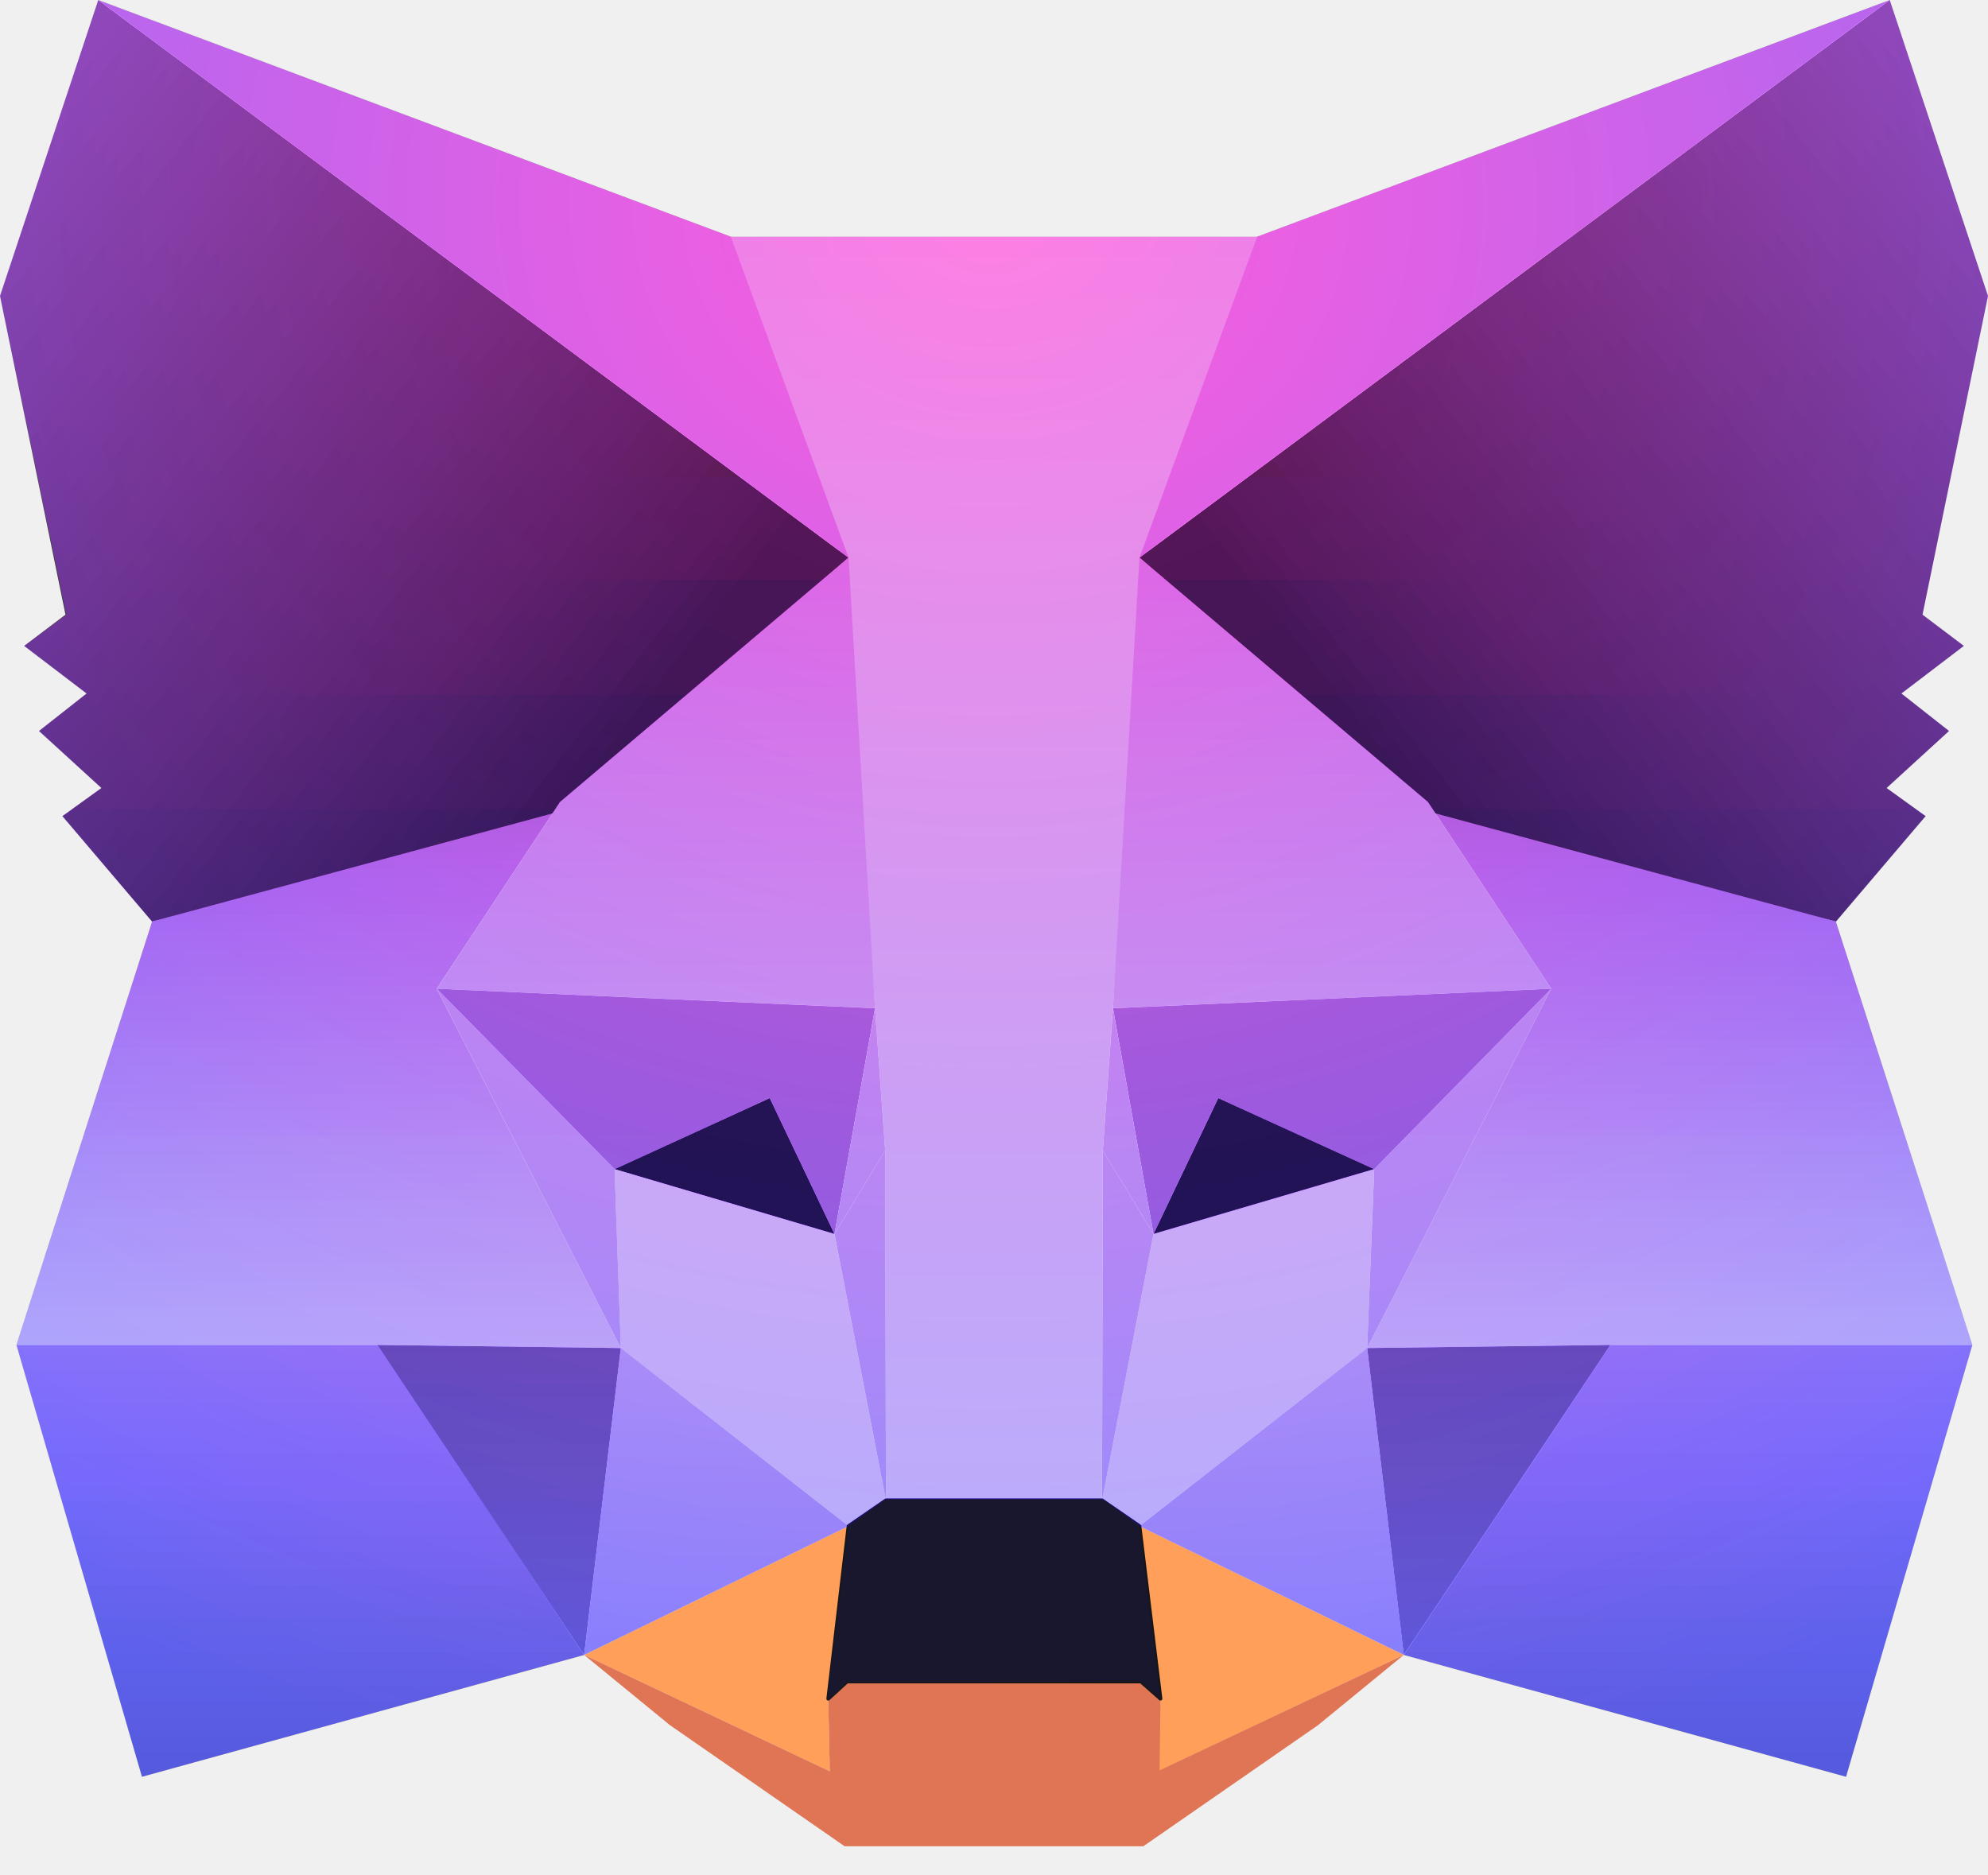
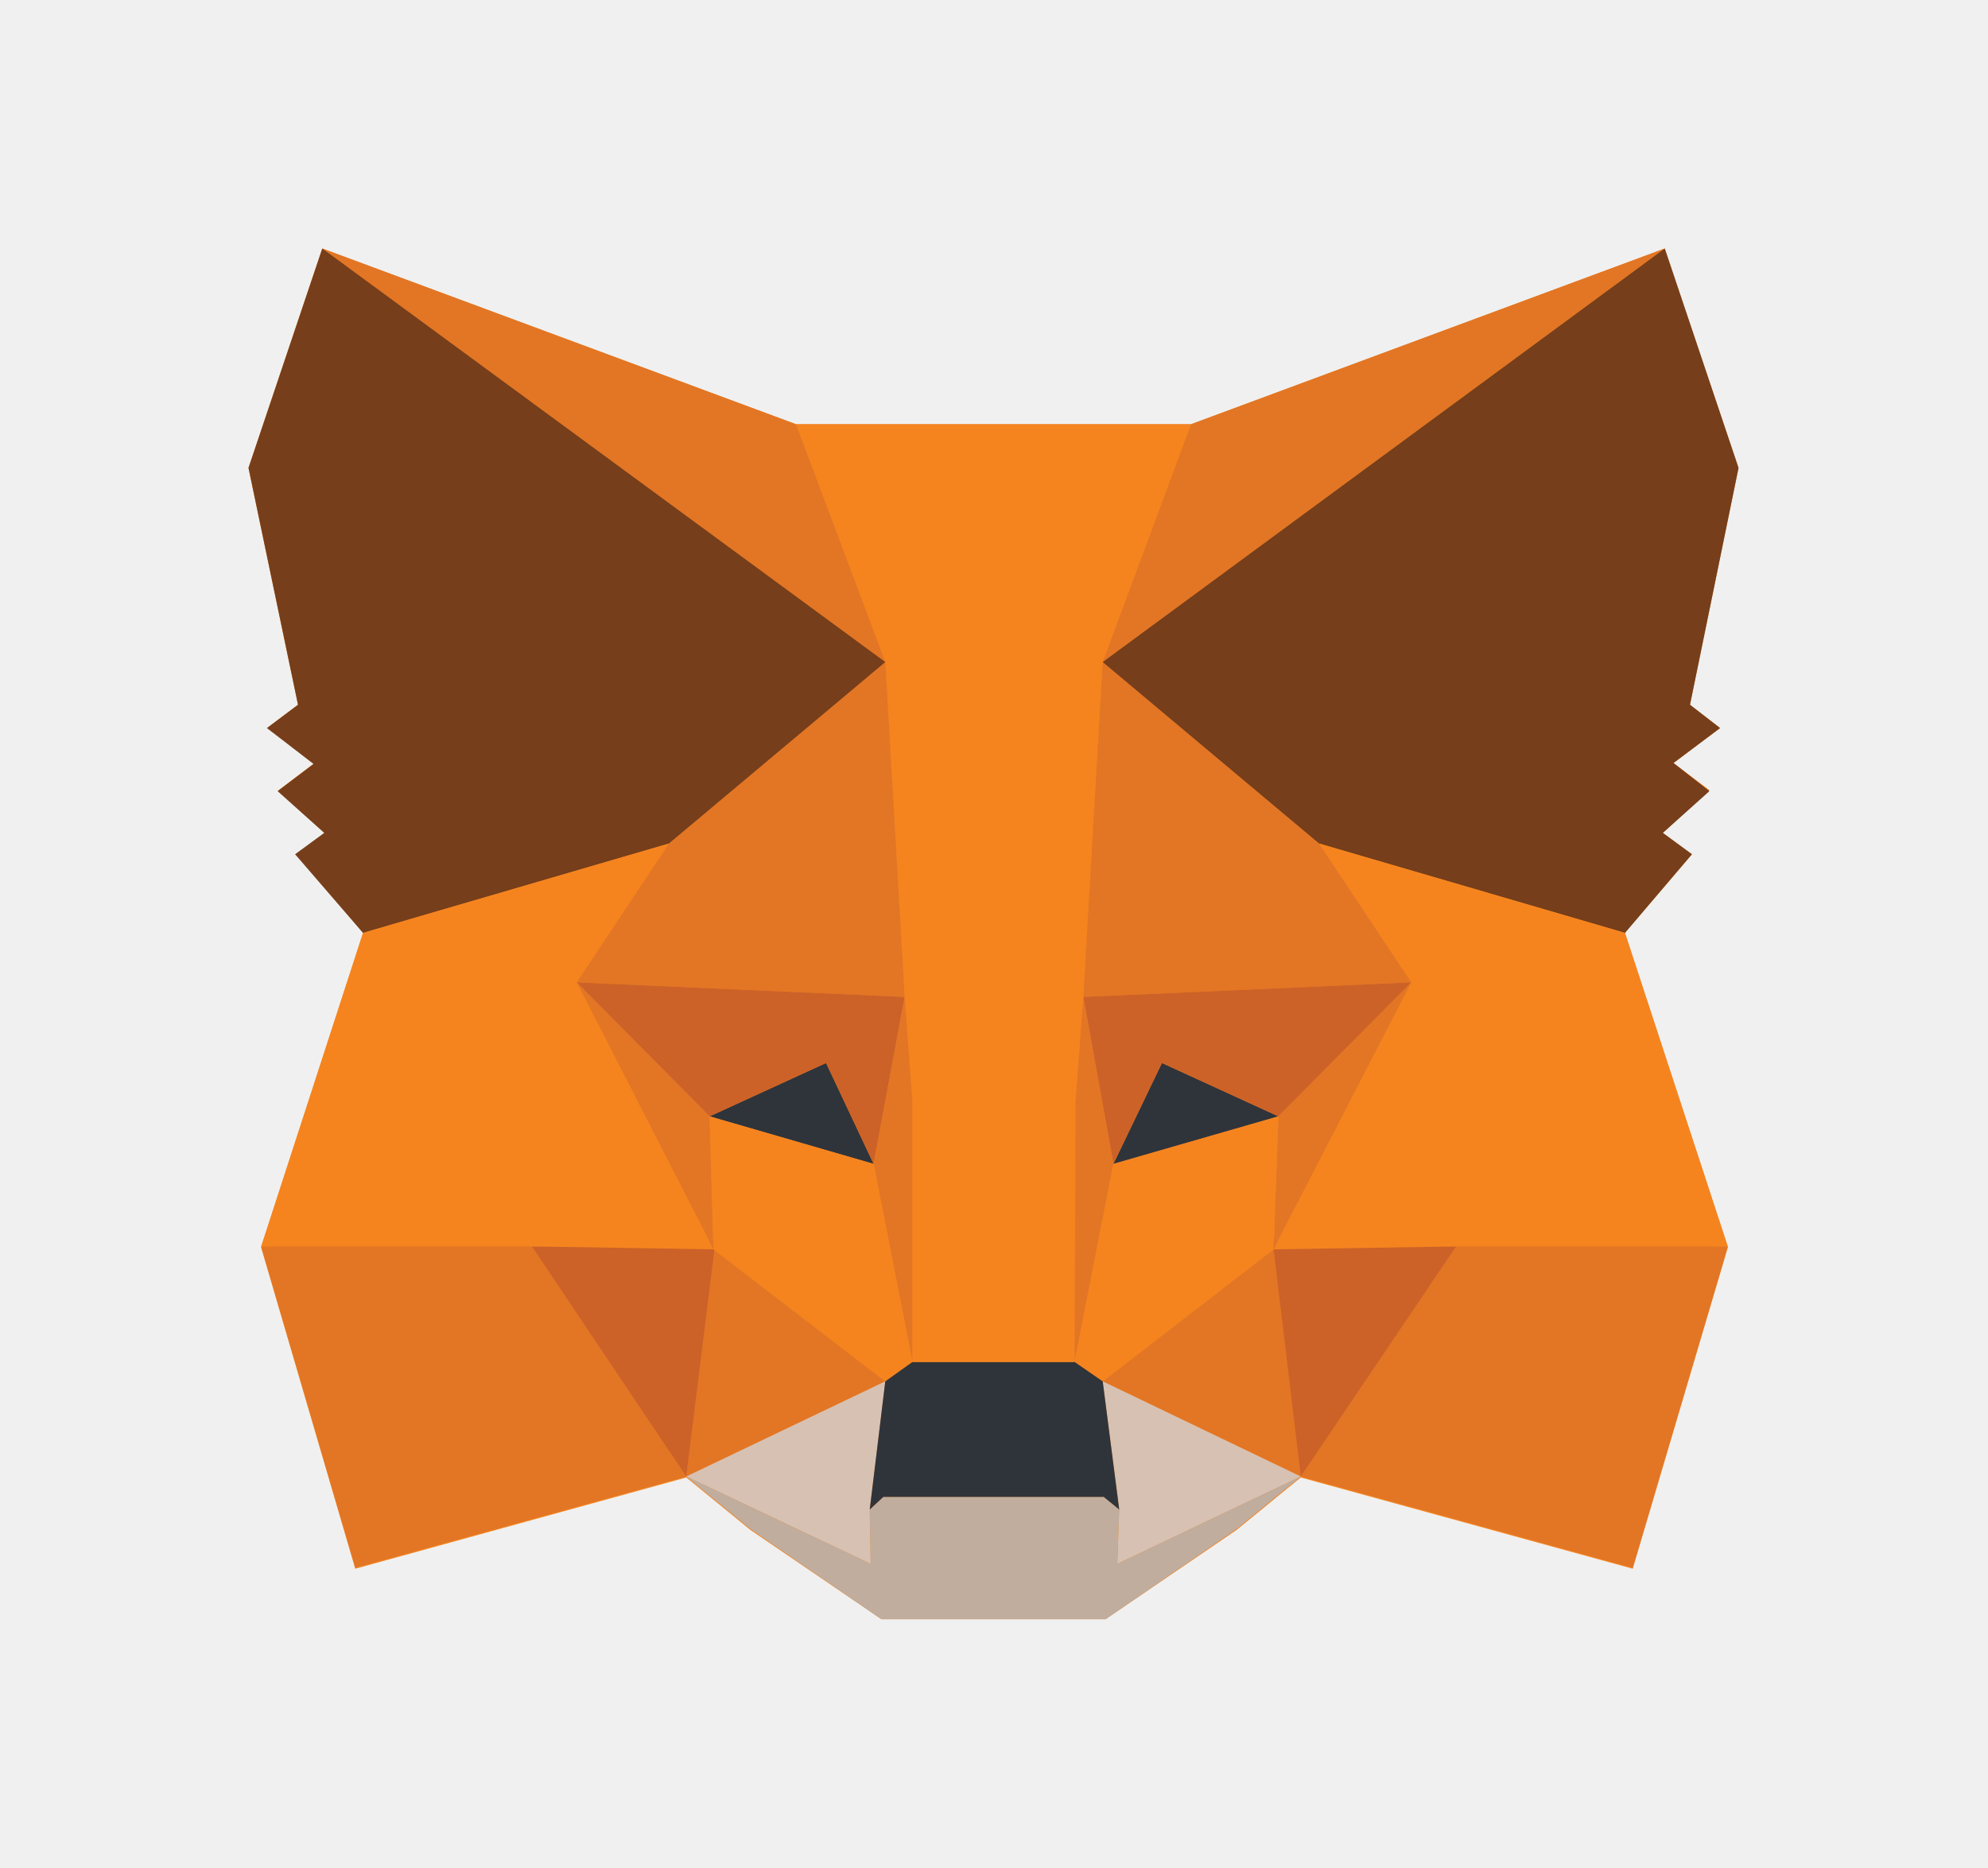
- <svg xmlns="http://www.w3.org/2000/svg" width="35" height="33" viewBox="0 0 35 33" fill="none">
-   <g clip-path="url(#clip0)">
-     <path d="M19.593 17.753L20.17 9.818L22.518 4.167H12.481L14.829 9.818L15.406 17.753L15.584 20.255L15.598 26.415H19.401L19.415 20.255L19.593 17.753Z" fill="url(#paint0_linear)" />
-     <path d="M32.322 16.226L25.141 14.122L27.31 17.408L24.07 23.734L28.354 23.679H34.725L32.322 16.226Z" fill="url(#paint1_linear)" />
-     <path d="M9.858 14.122L2.677 16.226L0.288 23.679H6.659L10.93 23.734L7.689 17.408L9.858 14.122Z" fill="url(#paint2_linear)" />
-     <path d="M20.308 21.726L19.401 26.415L20.06 26.869L24.07 23.734L24.193 20.585L20.308 21.726Z" fill="#ACACAC" />
-     <path d="M10.819 20.585L10.929 23.734L14.939 26.869L15.598 26.415L14.691 21.726L10.819 20.585Z" fill="#ACACAC" />
-     <path d="M33.847 10.822L35 5.211L33.27 0L20.061 9.818L24.99 14.245L32.323 16.226L33.902 14.369L33.215 13.874L34.314 12.87L33.476 12.21L34.575 11.372L33.847 10.822Z" fill="url(#paint3_linear)" />
-     <path d="M1.153 10.822L-0 5.211L1.73 0L14.939 9.818L10.01 14.245L2.677 16.226L1.098 14.369L1.785 13.874L0.686 12.87L1.524 12.21L0.425 11.372L1.153 10.822Z" fill="url(#paint4_linear)" />
-     <path d="M7.689 17.408L10.82 20.585L10.93 23.733L7.689 17.408Z" fill="#8D8D8D" />
-     <path d="M27.311 17.408L24.07 23.733L24.194 20.585L27.311 17.408Z" fill="#8D8D8D" />
-     <path d="M24.715 29.137L20.061 26.868L20.431 29.907L20.39 31.186L24.715 29.137Z" fill="#FF9F5A" />
-     <path d="M10.284 29.137L14.609 31.186L14.582 29.907L14.939 26.868L10.284 29.137Z" fill="#FF9F5A" />
-     <path d="M28.354 23.679L24.715 29.138L32.501 31.283L34.725 23.679H28.354Z" fill="url(#paint5_linear)" />
-     <path d="M0.289 23.679L2.499 31.283L10.285 29.138L6.66 23.679H0.289Z" fill="url(#paint6_linear)" />
-     <path d="M1.73 0L14.939 9.818L12.866 4.166L1.73 0Z" fill="#757575" />
-     <path d="M22.134 4.166L20.061 9.818L33.27 0L22.134 4.166Z" fill="#757575" />
-     <path d="M9.858 14.121L7.689 17.408L15.406 17.751L14.939 9.817L9.858 14.121Z" fill="url(#paint7_linear)" />
-     <path d="M25.141 14.121L20.061 9.817L19.594 17.751L27.311 17.408L25.141 14.121Z" fill="url(#paint8_linear)" />
-     <path d="M10.284 29.137L14.939 26.869L10.93 23.733L10.284 29.137Z" fill="url(#paint9_linear)" />
-     <path d="M20.061 26.869L24.716 29.137L24.07 23.733L20.061 26.869Z" fill="url(#paint10_linear)" />
-     <path d="M24.07 23.734L24.715 29.138L28.354 23.679L24.07 23.734Z" fill="url(#paint11_linear)" />
-     <path d="M10.93 23.734L10.284 29.138L6.646 23.679L10.93 23.734Z" fill="url(#paint12_linear)" />
-     <path d="M27.311 17.408L19.594 17.752L20.308 21.726L21.447 19.333L24.194 20.585L27.311 17.408Z" fill="#666666" />
-     <path d="M10.82 20.585L13.552 19.333L14.692 21.726L15.406 17.752L7.689 17.408L10.82 20.585Z" fill="#666666" />
-     <path d="M20.308 21.726L19.416 20.255L19.594 17.752L20.308 21.726Z" fill="#8D8D8D" />
-     <path d="M14.692 21.726L15.406 17.752L15.584 20.255L14.692 21.726Z" fill="#8D8D8D" />
-     <path d="M19.416 20.255L20.308 21.726L19.402 26.415L19.416 20.255Z" fill="#8D8D8D" />
-     <path d="M15.584 20.255L15.598 26.415L14.692 21.726L15.584 20.255Z" fill="#8D8D8D" />
-     <path d="M20.415 31.169L20.431 29.907L20.088 29.604H14.912L14.582 29.907L14.609 31.186L10.284 29.137L11.795 30.374L14.87 32.506H20.129L23.205 30.374L24.715 29.137L20.415 31.169Z" fill="#DF7554" />
-     <path d="M20.061 26.869L19.402 26.415H15.598L14.939 26.869L14.582 29.908L14.912 29.605H20.088L20.431 29.908L20.061 26.869Z" fill="#161616" stroke="#161616" stroke-width="0.066" stroke-miterlimit="10" stroke-linejoin="round" />
-     <path d="M21.448 19.333L20.308 21.726L24.194 20.584L21.448 19.333Z" fill="#161616" />
-     <path d="M13.552 19.333L14.692 21.726L10.82 20.584L13.552 19.333Z" fill="#161616" />
-     <path d="M33.901 14.369L33.215 13.874L34.313 12.87L33.476 12.21L34.574 11.372L33.847 10.822L35 5.211L33.27 0L22.134 4.166H12.866L1.73 0L0 5.211L1.167 10.822L0.426 11.372L1.524 12.21L0.687 12.87L1.785 13.874L1.098 14.369L2.678 16.226L0.288 23.678L2.499 31.282L10.284 29.137L14.939 26.869L14.559 29.943L14.912 29.619L20.088 29.605L20.431 29.907L20.061 26.869L24.716 29.137L32.501 31.282L34.725 23.678L32.322 16.226L33.901 14.369Z" fill="url(#paint13_linear)" fill-opacity="0.1" style="mix-blend-mode:color-dodge" />
-     <path d="M33.901 14.369L33.215 13.874L34.313 12.87L33.476 12.21L34.574 11.372L33.847 10.822L35 5.211L33.27 0L22.134 4.166H12.866L1.73 0L0 5.211L1.167 10.822L0.426 11.372L1.524 12.21L0.687 12.87L1.785 13.874L1.098 14.369L2.678 16.226L0.288 23.678L2.499 31.282L10.284 29.137L14.939 26.869L15.585 26.401H16.546H18.468H19.429L20.061 26.869L24.716 29.137L32.501 31.282L34.725 23.678L32.322 16.226L33.901 14.369Z" fill="url(#paint14_radial)" style="mix-blend-mode:overlay" />
+ <svg xmlns="http://www.w3.org/2000/svg" version="1.1" x="0px" y="0px" viewBox="0 0 204.8 192.4" style="enable-background:new 0 0 204.8 192.4;" xml:space="preserve">
+   <style type="text/css">
+ 	.st0{display:none;}
+ 	.st1{fill:#F5841F;}
+ 	.st2{fill:#E27625;}
+ 	.st3{fill:#D7C1B3;}
+ 	.st4{fill:#2F343B;}
+ 	.st5{fill:#CC6228;}
+ 	.st6{fill:#C0AD9E;}
+ 	.st7{fill:#763E1A;}
+ </style>
+   <g id="bg_x28_do_not_export_x29_" class="st0">
+ </g>
+   <g id="MM_Head_background__x28_Do_not_edit_x29_">
+     <g>
+       <path class="st1" d="M167.4,96.1l6.9-8.1l-3-2.2l4.8-4.4l-3.7-2.8l4.8-3.6l-3.1-2.4l5-24.4l-7.6-22.6 M171.5,25.6l-48.8,18.1l0,0    l0,0H82l0,0L33.2,25.6l0.3,0.2l-0.3-0.2l-7.6,22.6l5.1,24.4L27.5,75l4.9,3.6l-3.7,2.8l4.8,4.4l-3,2.2l6.9,8.1l-10.5,32.4h0l0,0    l9.7,33.1l34.1-9.4l0-0.1l0,0.1l0,0l0,0l0,0v0l0,0l0,0l0,0l6.6,5.4l13.5,9.2h23.1l13.5-9.2l6.6-5.4l0,0v0l0,0l0,0l34.2,9.4    l9.8-33.1l0,0h0l-10.6-32.4 M70.7,152.1L70.7,152.1L70.7,152.1" />
+     </g>
  </g>
-   <defs>
-     <linearGradient id="paint0_linear" x1="17.5" y1="4.167" x2="17.5" y2="26.415" gradientUnits="userSpaceOnUse">
-       <stop stop-color="#8F8F8F" />
-       <stop offset="1" stop-color="#AEAEAE" />
-     </linearGradient>
-     <linearGradient id="paint1_linear" x1="29.397" y1="14.122" x2="29.397" y2="23.734" gradientUnits="userSpaceOnUse">
-       <stop stop-color="#696969" />
-       <stop offset="1" stop-color="#A6A6A6" />
-     </linearGradient>
-     <linearGradient id="paint2_linear" x1="5.609" y1="14.122" x2="5.609" y2="23.734" gradientUnits="userSpaceOnUse">
-       <stop stop-color="#696969" />
-       <stop offset="1" stop-color="#A6A6A6" />
-     </linearGradient>
-     <linearGradient id="paint3_linear" x1="24.372" y1="13.476" x2="36.95" y2="3.661" gradientUnits="userSpaceOnUse">
-       <stop stop-color="#1B1B1B" />
-       <stop offset="1" stop-color="#565656" />
-     </linearGradient>
-     <linearGradient id="paint4_linear" x1="10.627" y1="13.476" x2="-1.95" y2="3.661" gradientUnits="userSpaceOnUse">
-       <stop stop-color="#1B1B1B" />
-       <stop offset="1" stop-color="#565656" />
-     </linearGradient>
-     <linearGradient id="paint5_linear" x1="29.72" y1="23.679" x2="29.72" y2="31.283" gradientUnits="userSpaceOnUse">
-       <stop stop-color="#787878" />
-       <stop offset="1" stop-color="#5E5E5E" />
-     </linearGradient>
-     <linearGradient id="paint6_linear" x1="5.287" y1="23.679" x2="5.287" y2="31.283" gradientUnits="userSpaceOnUse">
-       <stop stop-color="#787878" />
-       <stop offset="1" stop-color="#5E5E5E" />
-     </linearGradient>
-     <linearGradient id="paint7_linear" x1="11.547" y1="9.817" x2="11.547" y2="17.751" gradientUnits="userSpaceOnUse">
-       <stop stop-color="#7A7A7A" />
-       <stop offset="1" stop-color="#949494" />
-     </linearGradient>
-     <linearGradient id="paint8_linear" x1="23.452" y1="9.817" x2="23.452" y2="17.751" gradientUnits="userSpaceOnUse">
-       <stop stop-color="#7A7A7A" />
-       <stop offset="1" stop-color="#949494" />
-     </linearGradient>
-     <linearGradient id="paint9_linear" x1="12.612" y1="32.396" x2="12.612" y2="-3.335" gradientUnits="userSpaceOnUse">
-       <stop stop-color="#7A7C7D" />
-       <stop offset="1" stop-color="#CECECF" />
-     </linearGradient>
-     <linearGradient id="paint10_linear" x1="22.388" y1="32.396" x2="22.388" y2="-3.335" gradientUnits="userSpaceOnUse">
-       <stop stop-color="#7A7C7D" />
-       <stop offset="1" stop-color="#CECECF" />
-     </linearGradient>
-     <linearGradient id="paint11_linear" x1="26.212" y1="16.721" x2="26.212" y2="30.869" gradientUnits="userSpaceOnUse">
-       <stop stop-color="#3E3E3E" />
-       <stop offset="1" stop-color="#616161" />
-     </linearGradient>
-     <linearGradient id="paint12_linear" x1="8.788" y1="16.721" x2="8.788" y2="30.869" gradientUnits="userSpaceOnUse">
-       <stop stop-color="#3E3E3E" />
-       <stop offset="1" stop-color="#616161" />
-     </linearGradient>
-     <linearGradient id="paint13_linear" x1="17.438" y1="4.125" x2="17.438" y2="34.101" gradientUnits="userSpaceOnUse">
-       <stop stop-color="#FF60DC" />
-       <stop offset="1" stop-color="#6B71FF" />
-     </linearGradient>
-     <radialGradient id="paint14_radial" cx="0" cy="0" r="1" gradientUnits="userSpaceOnUse" gradientTransform="translate(17.4382 3.50637) rotate(90) scale(28.876 32.3077)">
-       <stop stop-color="#FF60DC" />
-       <stop offset="1" stop-color="#6B71FF" />
-     </radialGradient>
-     <clipPath id="clip0">
-       <rect width="35" height="32.575" fill="white" />
-     </clipPath>
-   </defs>
+   <g id="Logos">
+     <g>
+       <polygon class="st2" points="171.5,25.6 111.6,69.7 122.7,43.7   " />
+       <polygon class="st2" points="33.2,25.6 92.6,70.1 82,43.7   " />
+       <polygon class="st2" points="150,127.9 134,152.1 168.2,161.5 178,128.4   " />
+       <polygon class="st2" points="26.9,128.4 36.6,161.5 70.7,152.1 54.8,127.9   " />
+       <polygon class="st2" points="68.9,86.9 59.4,101.2 93.2,102.7 92.1,66.5   " />
+       <polygon class="st2" points="135.9,86.9 112.3,66.1 111.6,102.7 145.4,101.2   " />
+       <polygon class="st2" points="70.7,152.1 91.2,142.3 73.5,128.7   " />
+       <polygon class="st2" points="113.6,142.3 134,152.1 131.2,128.7   " />
+       <polygon class="st3" points="134,152.1 113.6,142.3 115.3,155.5 115.1,161.1   " />
+       <polygon class="st3" points="70.7,152.1 89.7,161.1 89.6,155.5 91.2,142.3   " />
+       <polygon class="st4" points="90,119.9 73.1,115 85.1,109.5   " />
+       <polygon class="st4" points="114.7,119.9 119.7,109.5 131.7,115   " />
+       <polygon class="st5" points="70.7,152.1 73.7,127.9 54.8,128.4   " />
+       <polygon class="st5" points="131.1,127.9 134,152.1 150,128.4   " />
+       <polygon class="st5" points="145.4,101.2 111.6,102.7 114.7,119.9 119.7,109.5 131.7,115   " />
+       <polygon class="st5" points="73.1,115 85.1,109.5 90,119.9 93.2,102.7 59.4,101.2   " />
+       <polygon class="st2" points="59.4,101.2 73.5,128.7 73.1,115   " />
+       <polygon class="st2" points="131.7,115 131.2,128.7 145.4,101.2   " />
+       <polygon class="st2" points="93.2,102.7 90,119.9 94,140.3 94.9,113.5   " />
+       <polygon class="st2" points="111.6,102.7 109.9,113.4 110.7,140.3 114.7,119.9   " />
+       <polygon class="st1" points="114.7,119.9 110.7,140.3 113.6,142.3 131.2,128.7 131.7,115   " />
+       <polygon class="st1" points="73.1,115 73.5,128.7 91.2,142.3 94,140.3 90,119.9   " />
+       <polygon class="st6" points="115.1,161.1 115.3,155.5 113.7,154.2 91,154.2 89.6,155.5 89.7,161.1 70.7,152.1 77.3,157.5     90.8,166.8 113.9,166.8 127.4,157.5 134,152.1   " />
+       <polygon class="st4" points="113.6,142.3 110.7,140.3 94,140.3 91.2,142.3 89.6,155.5 91,154.2 113.7,154.2 115.3,155.5   " />
+       <polygon class="st7" points="174.1,72.6 179.1,48.2 171.5,25.6 113.6,68.2 135.9,86.9 167.4,96.1 174.3,88 171.3,85.8 176.1,81.5     172.4,78.6 177.2,75   " />
+       <polygon class="st7" points="25.6,48.2 30.7,72.6 27.5,75 32.3,78.7 28.6,81.5 33.4,85.8 30.4,88 37.4,96.1 68.9,86.9 91.2,68.2     33.2,25.6   " />
+       <polygon class="st1" points="167.4,96.1 135.9,86.9 145.4,101.2 131.2,128.7 150,128.4 178,128.4   " />
+       <polygon class="st1" points="68.9,86.9 37.4,96.1 26.9,128.4 54.8,128.4 73.5,128.7 59.4,101.2   " />
+       <polygon class="st1" points="111.6,102.7 113.6,68.2 122.7,43.7 82,43.7 91.2,68.2 93.2,102.7 94,113.5 94,140.3 110.7,140.3     110.8,113.5   " />
+     </g>
+   </g>
</svg>
